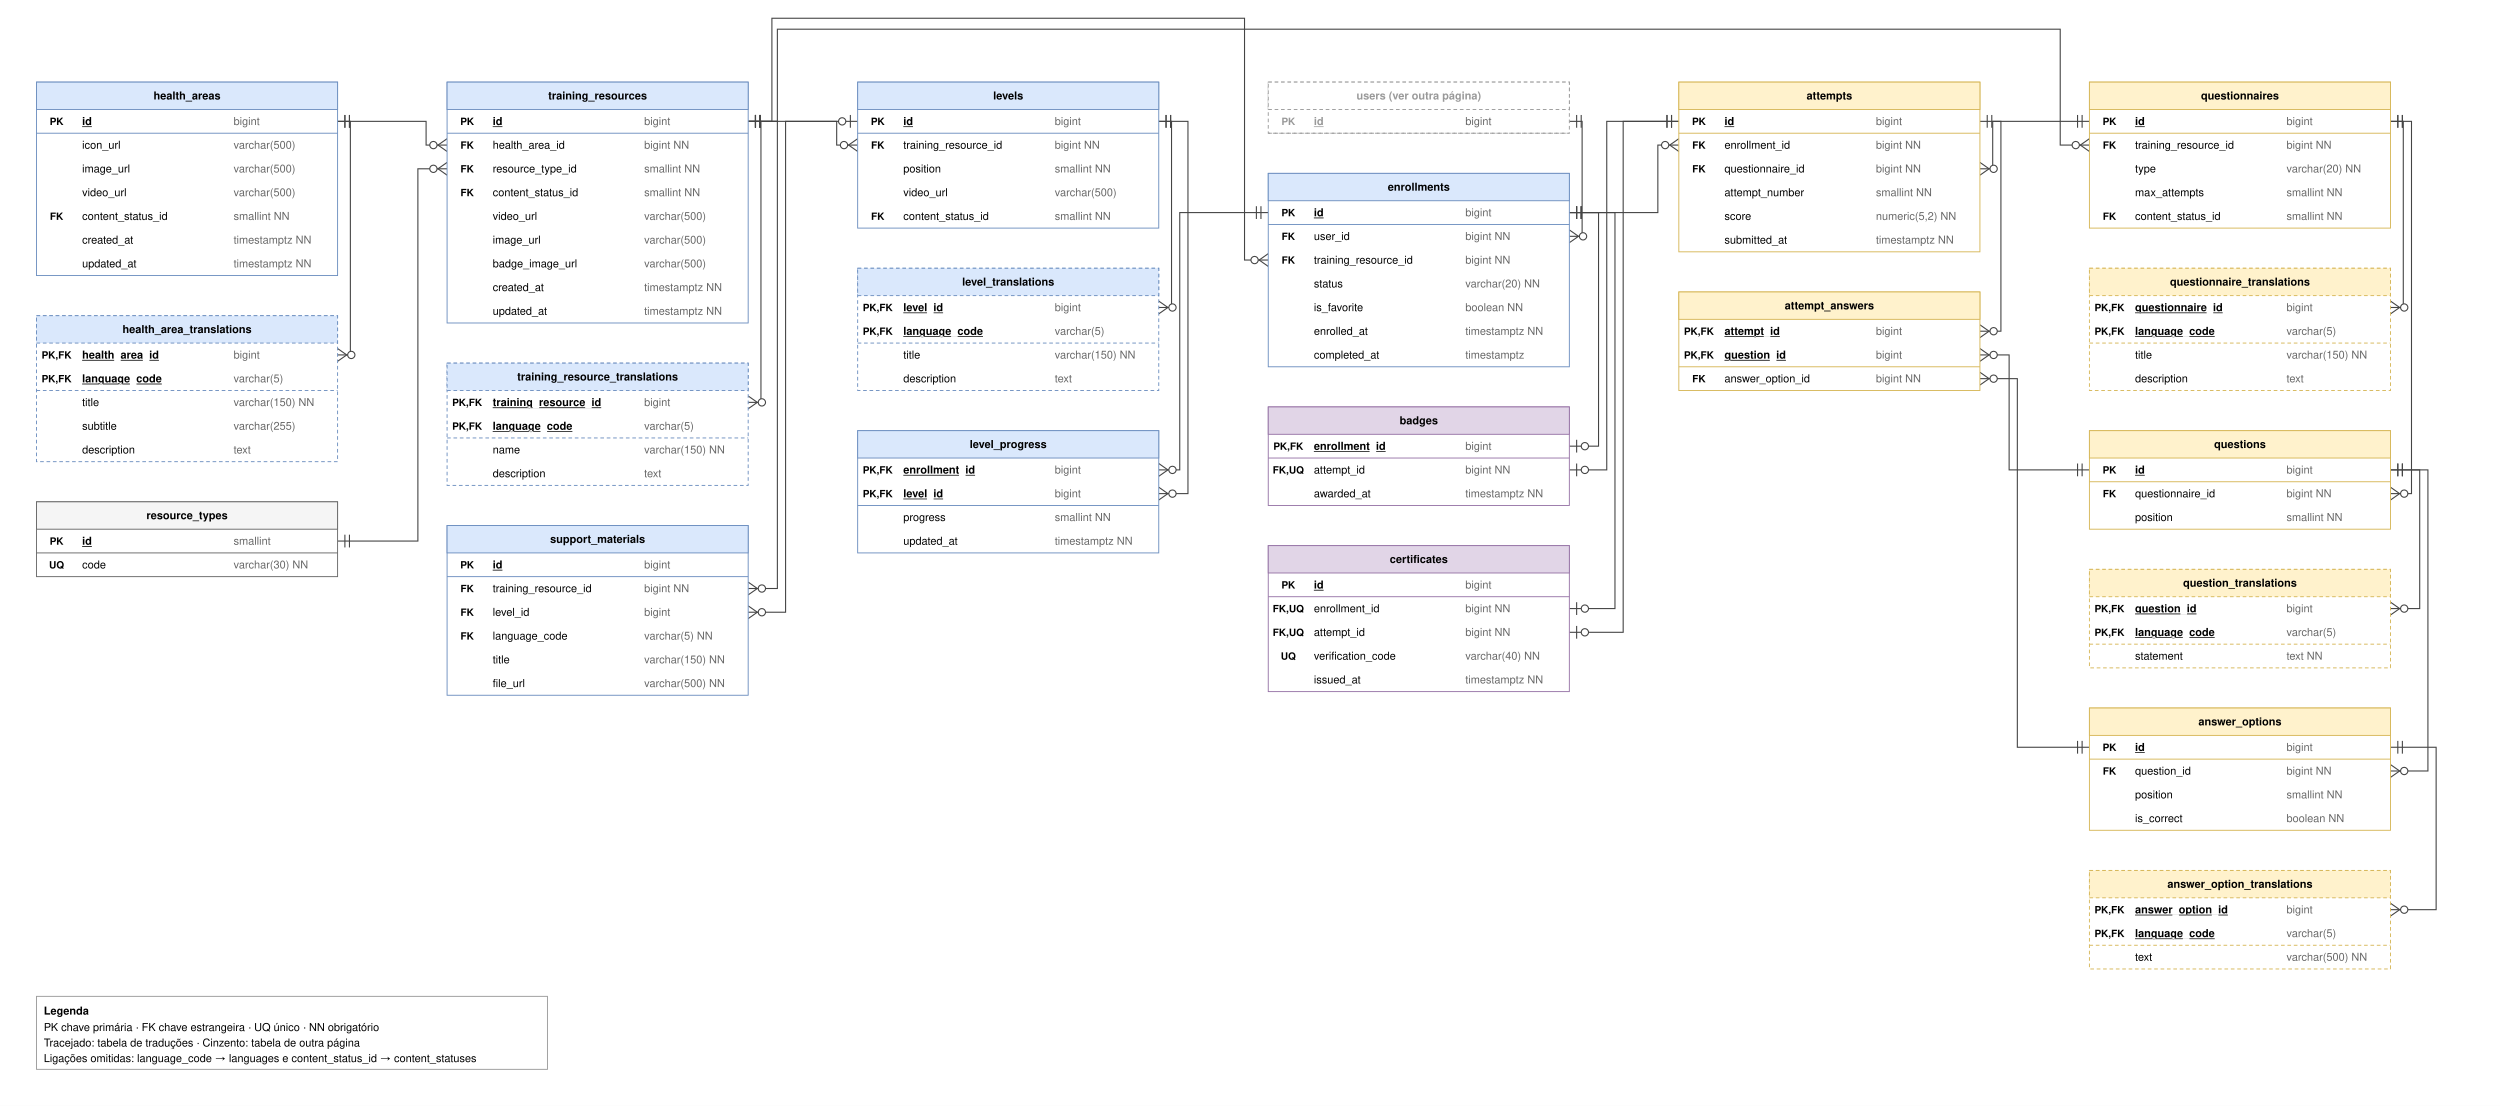
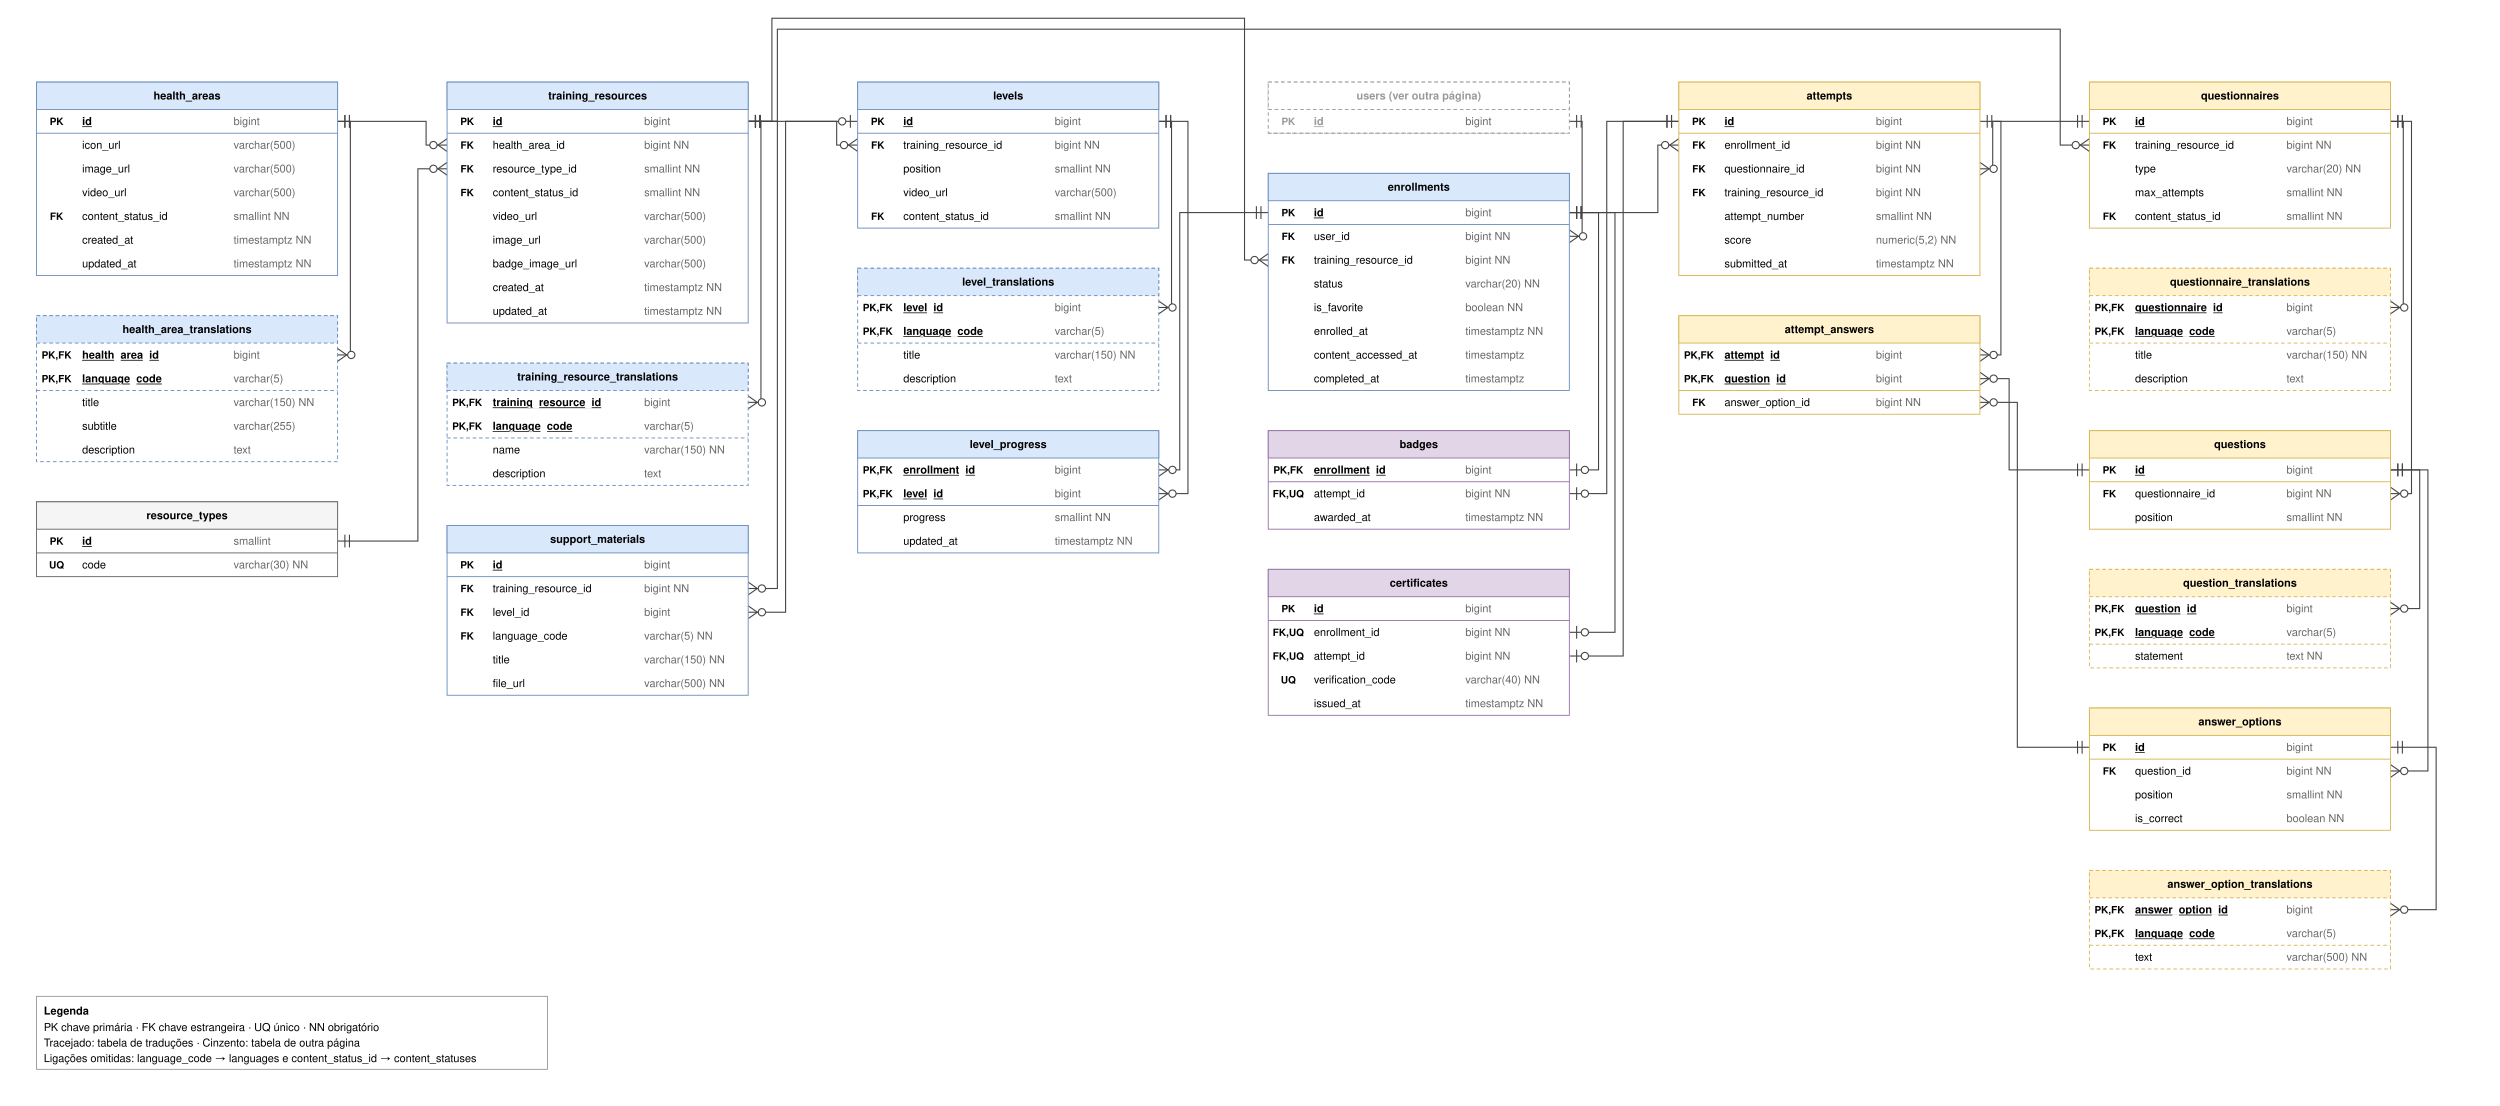
<svg xmlns="http://www.w3.org/2000/svg" width="2740" height="1212" viewBox="0 0 2740 1212" font-family="Helvetica, Arial, sans-serif" font-size="12">
  <style>.h{font-weight:bold;text-anchor:middle}.k{font-weight:bold;font-size:11px;text-anchor:middle}.p{font-weight:bold;text-decoration:underline}.y{fill:#666}.s{fill:#999}</style>
  <rect width="2740" height="1212" fill="#ffffff" />
  <g fill="none" stroke="#444444" stroke-width="1.2">
    <polyline points="370,389.0 384,389.0 384,133.0 370,133.0" />
    <path d="M370,382.0L380,389.0L370,396.0" />
    <circle cx="385" cy="389.0" r="4" fill="#fff" />
    <path d="M378,126.0L378,140.0" />
    <path d="M383,126.0L383,140.0" />
    <polyline points="490,159.0 467,159.0 467,133.0 370,133.0" />
    <path d="M490,152.0L480,159.0L490,166.0" />
    <circle cx="475" cy="159.0" r="4" fill="#fff" />
    <path d="M378,126.0L378,140.0" />
    <path d="M383,126.0L383,140.0" />
    <polyline points="490,185.0 458,185.0 458,593.0 370,593.0" />
    <path d="M490,178.0L480,185.0L490,192.0" />
    <circle cx="475" cy="185.0" r="4" fill="#fff" />
    <path d="M378,586.0L378,600.0" />
    <path d="M383,586.0L383,600.0" />
    <polyline points="820,441.0 834,441.0 834,133.0 820,133.0" />
    <path d="M820,434.0L830,441.0L820,448.0" />
    <circle cx="835" cy="441.0" r="4" fill="#fff" />
    <path d="M828,126.0L828,140.0" />
    <path d="M833,126.0L833,140.0" />
    <polyline points="940,159.0 917,159.0 917,133.0 820,133.0" />
    <path d="M940,152.0L930,159.0L940,166.0" />
    <circle cx="925" cy="159.0" r="4" fill="#fff" />
    <path d="M828,126.0L828,140.0" />
    <path d="M833,126.0L833,140.0" />
    <polyline points="1270,337.0 1284,337.0 1284,133.0 1270,133.0" />
    <path d="M1270,330.0L1280,337.0L1270,344.0" />
    <circle cx="1285" cy="337.0" r="4" fill="#fff" />
    <path d="M1278,126.0L1278,140.0" />
    <path d="M1283,126.0L1283,140.0" />
    <polyline points="820,645.0 852,645.0 852,133.0 820,133.0" />
    <path d="M820,638.0L830,645.0L820,652.0" />
    <circle cx="835" cy="645.0" r="4" fill="#fff" />
    <path d="M828,126.0L828,140.0" />
    <path d="M833,126.0L833,140.0" />
    <polyline points="820,671.0 861,671.0 861,133.0 940,133.0" />
    <path d="M820,664.0L830,671.0L820,678.0" />
    <circle cx="835" cy="671.0" r="4" fill="#fff" />
    <path d="M932,126.0L932,140.0" />
    <circle cx="923" cy="133.0" r="4" fill="#fff" />
    <polyline points="1720,259.0 1734,259.0 1734,133.0 1720,133.0" />
    <path d="M1720,252.0L1730,259.0L1720,266.0" />
    <circle cx="1735" cy="259.0" r="4" fill="#fff" />
    <path d="M1728,126.0L1728,140.0" />
    <path d="M1733,126.0L1733,140.0" />
    <polyline points="1390,285.0 1364,285.0 1364,20 846,20 846,133.0 820,133.0" />
    <path d="M1390,278.0L1380,285.0L1390,292.0" />
    <circle cx="1375" cy="285.0" r="4" fill="#fff" />
    <path d="M828,126.0L828,140.0" />
    <path d="M833,126.0L833,140.0" />
    <polyline points="1270,515.0 1293,515.0 1293,233.0 1390,233.0" />
    <path d="M1270,508.0L1280,515.0L1270,522.0" />
    <circle cx="1285" cy="515.0" r="4" fill="#fff" />
    <path d="M1382,226.0L1382,240.0" />
    <path d="M1377,226.0L1377,240.0" />
    <polyline points="1270,541.0 1302,541.0 1302,133.0 1270,133.0" />
    <path d="M1270,534.0L1280,541.0L1270,548.0" />
    <circle cx="1285" cy="541.0" r="4" fill="#fff" />
    <path d="M1278,126.0L1278,140.0" />
    <path d="M1283,126.0L1283,140.0" />
-     <polyline points="1840,159.0 1817,159.0 1817,233.0 1720,233.0" />
-     <path d="M1840,152.0L1830,159.0L1840,166.0" />
-     <circle cx="1825" cy="159.0" r="4" fill="#fff" />
-     <path d="M1728,226.0L1728,240.0" />
-     <path d="M1733,226.0L1733,240.0" />
    <polyline points="2290,159.0 2258,159.0 2258,32 852,32 852,133.0 820,133.0" />
    <path d="M2290,152.0L2280,159.0L2290,166.0" />
    <circle cx="2275" cy="159.0" r="4" fill="#fff" />
    <path d="M828,126.0L828,140.0" />
    <path d="M833,126.0L833,140.0" />
    <polyline points="2620,337.0 2634,337.0 2634,133.0 2620,133.0" />
    <path d="M2620,330.0L2630,337.0L2620,344.0" />
    <circle cx="2635" cy="337.0" r="4" fill="#fff" />
    <path d="M2628,126.0L2628,140.0" />
    <path d="M2633,126.0L2633,140.0" />
    <polyline points="2620,541.0 2643,541.0 2643,133.0 2620,133.0" />
    <path d="M2620,534.0L2630,541.0L2620,548.0" />
    <circle cx="2635" cy="541.0" r="4" fill="#fff" />
    <path d="M2628,126.0L2628,140.0" />
    <path d="M2633,126.0L2633,140.0" />
    <polyline points="2620,667.0 2652,667.0 2652,515.0 2620,515.0" />
    <path d="M2620,660.0L2630,667.0L2620,674.0" />
    <circle cx="2635" cy="667.0" r="4" fill="#fff" />
    <path d="M2628,508.0L2628,522.0" />
    <path d="M2633,508.0L2633,522.0" />
    <polyline points="2620,845.0 2661,845.0 2661,515.0 2620,515.0" />
    <path d="M2620,838.0L2630,845.0L2620,852.0" />
    <circle cx="2635" cy="845.0" r="4" fill="#fff" />
    <path d="M2628,508.0L2628,522.0" />
    <path d="M2633,508.0L2633,522.0" />
    <polyline points="2620,997.0 2670,997.0 2670,819.0 2620,819.0" />
    <path d="M2620,990.0L2630,997.0L2620,1004.0" />
    <circle cx="2635" cy="997.0" r="4" fill="#fff" />
    <path d="M2628,812.0L2628,826.0" />
    <path d="M2633,812.0L2633,826.0" />
+     <polyline points="1840,159.0 1817,159.0 1817,233.0 1720,233.0" />
+     <path d="M1840,152.0L1830,159.0L1840,166.0" />
+     <circle cx="1825" cy="159.0" r="4" fill="#fff" />
+     <path d="M1728,226.0L1728,240.0" />
+     <path d="M1733,226.0L1733,240.0" />
    <polyline points="2170,185.0 2184,185.0 2184,133.0 2290,133.0" />
    <path d="M2170,178.0L2180,185.0L2170,192.0" />
    <circle cx="2185" cy="185.0" r="4" fill="#fff" />
    <path d="M2282,126.0L2282,140.0" />
    <path d="M2277,126.0L2277,140.0" />
-     <polyline points="2170,363.0 2193,363.0 2193,133.0 2170,133.0" />
-     <path d="M2170,356.0L2180,363.0L2170,370.0" />
-     <circle cx="2185" cy="363.0" r="4" fill="#fff" />
+     <polyline points="2170,389.0 2193,389.0 2193,133.0 2170,133.0" />
+     <path d="M2170,382.0L2180,389.0L2170,396.0" />
+     <circle cx="2185" cy="389.0" r="4" fill="#fff" />
    <path d="M2178,126.0L2178,140.0" />
    <path d="M2183,126.0L2183,140.0" />
-     <polyline points="2170,389.0 2202,389.0 2202,515.0 2290,515.0" />
-     <path d="M2170,382.0L2180,389.0L2170,396.0" />
-     <circle cx="2185" cy="389.0" r="4" fill="#fff" />
+     <polyline points="2170,415.0 2202,415.0 2202,515.0 2290,515.0" />
+     <path d="M2170,408.0L2180,415.0L2170,422.0" />
+     <circle cx="2185" cy="415.0" r="4" fill="#fff" />
    <path d="M2282,508.0L2282,522.0" />
    <path d="M2277,508.0L2277,522.0" />
-     <polyline points="2170,415.0 2211,415.0 2211,819.0 2290,819.0" />
-     <path d="M2170,408.0L2180,415.0L2170,422.0" />
-     <circle cx="2185" cy="415.0" r="4" fill="#fff" />
+     <polyline points="2170,441.0 2211,441.0 2211,819.0 2290,819.0" />
+     <path d="M2170,434.0L2180,441.0L2170,448.0" />
+     <circle cx="2185" cy="441.0" r="4" fill="#fff" />
    <path d="M2282,812.0L2282,826.0" />
    <path d="M2277,812.0L2277,826.0" />
-     <polyline points="1720,489.0 1752,489.0 1752,233.0 1720,233.0" />
-     <path d="M1728,482.0L1728,496.0" />
-     <circle cx="1737" cy="489.0" r="4" fill="#fff" />
+     <polyline points="1720,515.0 1752,515.0 1752,233.0 1720,233.0" />
+     <path d="M1728,508.0L1728,522.0" />
+     <circle cx="1737" cy="515.0" r="4" fill="#fff" />
    <path d="M1728,226.0L1728,240.0" />
    <path d="M1733,226.0L1733,240.0" />
-     <polyline points="1720,515.0 1761,515.0 1761,133.0 1840,133.0" />
-     <path d="M1728,508.0L1728,522.0" />
-     <circle cx="1737" cy="515.0" r="4" fill="#fff" />
+     <polyline points="1720,541.0 1761,541.0 1761,133.0 1840,133.0" />
+     <path d="M1728,534.0L1728,548.0" />
+     <circle cx="1737" cy="541.0" r="4" fill="#fff" />
    <path d="M1832,126.0L1832,140.0" />
    <path d="M1827,126.0L1827,140.0" />
-     <polyline points="1720,667.0 1770,667.0 1770,233.0 1720,233.0" />
-     <path d="M1728,660.0L1728,674.0" />
-     <circle cx="1737" cy="667.0" r="4" fill="#fff" />
+     <polyline points="1720,693.0 1770,693.0 1770,233.0 1720,233.0" />
+     <path d="M1728,686.0L1728,700.0" />
+     <circle cx="1737" cy="693.0" r="4" fill="#fff" />
    <path d="M1728,226.0L1728,240.0" />
    <path d="M1733,226.0L1733,240.0" />
-     <polyline points="1720,693.0 1779,693.0 1779,133.0 1840,133.0" />
-     <path d="M1728,686.0L1728,700.0" />
-     <circle cx="1737" cy="693.0" r="4" fill="#fff" />
+     <polyline points="1720,719.0 1779,719.0 1779,133.0 1840,133.0" />
+     <path d="M1728,712.0L1728,726.0" />
+     <circle cx="1737" cy="719.0" r="4" fill="#fff" />
    <path d="M1832,126.0L1832,140.0" />
    <path d="M1827,126.0L1827,140.0" />
  </g>
  <rect x="40" y="90" width="330" height="212" fill="#ffffff" stroke="#6c8ebf" />
  <rect x="40" y="90" width="330" height="30" fill="#dae8fc" stroke="#6c8ebf" />
  <text x="205.0" y="109" class="h">health_areas</text>
  <line x1="40" y1="146" x2="370" y2="146" stroke="#6c8ebf" />
  <text x="62" y="137" class="k">PK</text>
  <text x="90" y="137" class="p">id</text>
  <text x="256" y="137" class="y">bigint</text>
  <text x="90" y="163">icon_url</text>
  <text x="256" y="163" class="y">varchar(500)</text>
  <text x="90" y="189">image_url</text>
  <text x="256" y="189" class="y">varchar(500)</text>
  <text x="90" y="215">video_url</text>
  <text x="256" y="215" class="y">varchar(500)</text>
  <text x="62" y="241" class="k">FK</text>
  <text x="90" y="241">content_status_id</text>
  <text x="256" y="241" class="y">smallint NN</text>
  <text x="90" y="267">created_at</text>
  <text x="256" y="267" class="y">timestamptz NN</text>
  <text x="90" y="293">updated_at</text>
  <text x="256" y="293" class="y">timestamptz NN</text>
  <rect x="40" y="346" width="330" height="160" fill="#ffffff" stroke="#6c8ebf" stroke-dasharray="4 3" />
  <rect x="40" y="346" width="330" height="30" fill="#dae8fc" stroke="#6c8ebf" stroke-dasharray="4 3" />
  <text x="205.0" y="365" class="h">health_area_translations</text>
  <text x="62" y="393" class="k">PK,FK</text>
  <text x="90" y="393" class="p">health_area_id</text>
  <text x="256" y="393" class="y">bigint</text>
  <line x1="40" y1="428" x2="370" y2="428" stroke="#6c8ebf" stroke-dasharray="4 3" />
  <text x="62" y="419" class="k">PK,FK</text>
  <text x="90" y="419" class="p">language_code</text>
  <text x="256" y="419" class="y">varchar(5)</text>
  <text x="90" y="445">title</text>
  <text x="256" y="445" class="y">varchar(150) NN</text>
  <text x="90" y="471">subtitle</text>
  <text x="256" y="471" class="y">varchar(255)</text>
  <text x="90" y="497">description</text>
  <text x="256" y="497" class="y">text</text>
  <rect x="40" y="550" width="330" height="82" fill="#ffffff" stroke="#666666" />
  <rect x="40" y="550" width="330" height="30" fill="#f5f5f5" stroke="#666666" />
  <text x="205.0" y="569" class="h">resource_types</text>
  <line x1="40" y1="606" x2="370" y2="606" stroke="#666666" />
  <text x="62" y="597" class="k">PK</text>
  <text x="90" y="597" class="p">id</text>
  <text x="256" y="597" class="y">smallint</text>
  <text x="62" y="623" class="k">UQ</text>
  <text x="90" y="623">code</text>
  <text x="256" y="623" class="y">varchar(30) NN</text>
  <rect x="490" y="90" width="330" height="264" fill="#ffffff" stroke="#6c8ebf" />
  <rect x="490" y="90" width="330" height="30" fill="#dae8fc" stroke="#6c8ebf" />
  <text x="655.0" y="109" class="h">training_resources</text>
  <line x1="490" y1="146" x2="820" y2="146" stroke="#6c8ebf" />
  <text x="512" y="137" class="k">PK</text>
  <text x="540" y="137" class="p">id</text>
  <text x="706" y="137" class="y">bigint</text>
  <text x="512" y="163" class="k">FK</text>
  <text x="540" y="163">health_area_id</text>
  <text x="706" y="163" class="y">bigint NN</text>
  <text x="512" y="189" class="k">FK</text>
  <text x="540" y="189">resource_type_id</text>
  <text x="706" y="189" class="y">smallint NN</text>
  <text x="512" y="215" class="k">FK</text>
  <text x="540" y="215">content_status_id</text>
  <text x="706" y="215" class="y">smallint NN</text>
  <text x="540" y="241">video_url</text>
  <text x="706" y="241" class="y">varchar(500)</text>
  <text x="540" y="267">image_url</text>
  <text x="706" y="267" class="y">varchar(500)</text>
  <text x="540" y="293">badge_image_url</text>
  <text x="706" y="293" class="y">varchar(500)</text>
  <text x="540" y="319">created_at</text>
  <text x="706" y="319" class="y">timestamptz NN</text>
  <text x="540" y="345">updated_at</text>
  <text x="706" y="345" class="y">timestamptz NN</text>
  <rect x="490" y="398" width="330" height="134" fill="#ffffff" stroke="#6c8ebf" stroke-dasharray="4 3" />
  <rect x="490" y="398" width="330" height="30" fill="#dae8fc" stroke="#6c8ebf" stroke-dasharray="4 3" />
  <text x="655.0" y="417" class="h">training_resource_translations</text>
  <text x="512" y="445" class="k">PK,FK</text>
  <text x="540" y="445" class="p">training_resource_id</text>
  <text x="706" y="445" class="y">bigint</text>
  <line x1="490" y1="480" x2="820" y2="480" stroke="#6c8ebf" stroke-dasharray="4 3" />
  <text x="512" y="471" class="k">PK,FK</text>
  <text x="540" y="471" class="p">language_code</text>
  <text x="706" y="471" class="y">varchar(5)</text>
  <text x="540" y="497">name</text>
  <text x="706" y="497" class="y">varchar(150) NN</text>
  <text x="540" y="523">description</text>
  <text x="706" y="523" class="y">text</text>
  <rect x="490" y="576" width="330" height="186" fill="#ffffff" stroke="#6c8ebf" />
  <rect x="490" y="576" width="330" height="30" fill="#dae8fc" stroke="#6c8ebf" />
  <text x="655.0" y="595" class="h">support_materials</text>
  <line x1="490" y1="632" x2="820" y2="632" stroke="#6c8ebf" />
  <text x="512" y="623" class="k">PK</text>
  <text x="540" y="623" class="p">id</text>
  <text x="706" y="623" class="y">bigint</text>
  <text x="512" y="649" class="k">FK</text>
  <text x="540" y="649">training_resource_id</text>
  <text x="706" y="649" class="y">bigint NN</text>
  <text x="512" y="675" class="k">FK</text>
  <text x="540" y="675">level_id</text>
  <text x="706" y="675" class="y">bigint</text>
  <text x="512" y="701" class="k">FK</text>
  <text x="540" y="701">language_code</text>
  <text x="706" y="701" class="y">varchar(5) NN</text>
  <text x="540" y="727">title</text>
  <text x="706" y="727" class="y">varchar(150) NN</text>
  <text x="540" y="753">file_url</text>
  <text x="706" y="753" class="y">varchar(500) NN</text>
  <rect x="940" y="90" width="330" height="160" fill="#ffffff" stroke="#6c8ebf" />
  <rect x="940" y="90" width="330" height="30" fill="#dae8fc" stroke="#6c8ebf" />
  <text x="1105.0" y="109" class="h">levels</text>
  <line x1="940" y1="146" x2="1270" y2="146" stroke="#6c8ebf" />
  <text x="962" y="137" class="k">PK</text>
  <text x="990" y="137" class="p">id</text>
  <text x="1156" y="137" class="y">bigint</text>
  <text x="962" y="163" class="k">FK</text>
  <text x="990" y="163">training_resource_id</text>
  <text x="1156" y="163" class="y">bigint NN</text>
  <text x="990" y="189">position</text>
  <text x="1156" y="189" class="y">smallint NN</text>
  <text x="990" y="215">video_url</text>
  <text x="1156" y="215" class="y">varchar(500)</text>
  <text x="962" y="241" class="k">FK</text>
  <text x="990" y="241">content_status_id</text>
  <text x="1156" y="241" class="y">smallint NN</text>
  <rect x="940" y="294" width="330" height="134" fill="#ffffff" stroke="#6c8ebf" stroke-dasharray="4 3" />
  <rect x="940" y="294" width="330" height="30" fill="#dae8fc" stroke="#6c8ebf" stroke-dasharray="4 3" />
  <text x="1105.0" y="313" class="h">level_translations</text>
  <text x="962" y="341" class="k">PK,FK</text>
  <text x="990" y="341" class="p">level_id</text>
  <text x="1156" y="341" class="y">bigint</text>
  <line x1="940" y1="376" x2="1270" y2="376" stroke="#6c8ebf" stroke-dasharray="4 3" />
  <text x="962" y="367" class="k">PK,FK</text>
  <text x="990" y="367" class="p">language_code</text>
  <text x="1156" y="367" class="y">varchar(5)</text>
  <text x="990" y="393">title</text>
  <text x="1156" y="393" class="y">varchar(150) NN</text>
  <text x="990" y="419">description</text>
  <text x="1156" y="419" class="y">text</text>
  <rect x="940" y="472" width="330" height="134" fill="#ffffff" stroke="#6c8ebf" />
  <rect x="940" y="472" width="330" height="30" fill="#dae8fc" stroke="#6c8ebf" />
  <text x="1105.0" y="491" class="h">level_progress</text>
  <text x="962" y="519" class="k">PK,FK</text>
  <text x="990" y="519" class="p">enrollment_id</text>
  <text x="1156" y="519" class="y">bigint</text>
  <line x1="940" y1="554" x2="1270" y2="554" stroke="#6c8ebf" />
  <text x="962" y="545" class="k">PK,FK</text>
  <text x="990" y="545" class="p">level_id</text>
  <text x="1156" y="545" class="y">bigint</text>
  <text x="990" y="571">progress</text>
  <text x="1156" y="571" class="y">smallint NN</text>
  <text x="990" y="597">updated_at</text>
  <text x="1156" y="597" class="y">timestamptz NN</text>
  <rect x="1390" y="90" width="330" height="56" fill="#ffffff" stroke="#999999" stroke-dasharray="4 3" />
  <rect x="1390" y="90" width="330" height="30" fill="#ffffff" stroke="#999999" stroke-dasharray="4 3" />
  <text x="1555.0" y="109" class="h s">users (ver outra página)</text>
  <line x1="1390" y1="146" x2="1720" y2="146" stroke="#999999" stroke-dasharray="4 3" />
  <text x="1412" y="137" class="k s">PK</text>
  <text x="1440" y="137" class="p s">id</text>
  <text x="1606" y="137" class="y">bigint</text>
-   <rect x="1390" y="190" width="330" height="212" fill="#ffffff" stroke="#6c8ebf" />
+   <rect x="1390" y="190" width="330" height="238" fill="#ffffff" stroke="#6c8ebf" />
  <rect x="1390" y="190" width="330" height="30" fill="#dae8fc" stroke="#6c8ebf" />
  <text x="1555.0" y="209" class="h">enrollments</text>
  <line x1="1390" y1="246" x2="1720" y2="246" stroke="#6c8ebf" />
  <text x="1412" y="237" class="k">PK</text>
  <text x="1440" y="237" class="p">id</text>
  <text x="1606" y="237" class="y">bigint</text>
  <text x="1412" y="263" class="k">FK</text>
  <text x="1440" y="263">user_id</text>
  <text x="1606" y="263" class="y">bigint NN</text>
  <text x="1412" y="289" class="k">FK</text>
  <text x="1440" y="289">training_resource_id</text>
  <text x="1606" y="289" class="y">bigint NN</text>
  <text x="1440" y="315">status</text>
  <text x="1606" y="315" class="y">varchar(20) NN</text>
  <text x="1440" y="341">is_favorite</text>
  <text x="1606" y="341" class="y">boolean NN</text>
  <text x="1440" y="367">enrolled_at</text>
  <text x="1606" y="367" class="y">timestamptz NN</text>
-   <text x="1440" y="393">completed_at</text>
+   <text x="1440" y="393">content_accessed_at</text>
  <text x="1606" y="393" class="y">timestamptz</text>
-   <rect x="1390" y="446" width="330" height="108" fill="#ffffff" stroke="#9673a6" />
-   <rect x="1390" y="446" width="330" height="30" fill="#e1d5e7" stroke="#9673a6" />
-   <text x="1555.0" y="465" class="h">badges</text>
-   <line x1="1390" y1="502" x2="1720" y2="502" stroke="#9673a6" />
-   <text x="1412" y="493" class="k">PK,FK</text>
-   <text x="1440" y="493" class="p">enrollment_id</text>
-   <text x="1606" y="493" class="y">bigint</text>
-   <text x="1412" y="519" class="k">FK,UQ</text>
-   <text x="1440" y="519">attempt_id</text>
-   <text x="1606" y="519" class="y">bigint NN</text>
-   <text x="1440" y="545">awarded_at</text>
-   <text x="1606" y="545" class="y">timestamptz NN</text>
-   <rect x="1390" y="598" width="330" height="160" fill="#ffffff" stroke="#9673a6" />
-   <rect x="1390" y="598" width="330" height="30" fill="#e1d5e7" stroke="#9673a6" />
-   <text x="1555.0" y="617" class="h">certificates</text>
-   <line x1="1390" y1="654" x2="1720" y2="654" stroke="#9673a6" />
-   <text x="1412" y="645" class="k">PK</text>
-   <text x="1440" y="645" class="p">id</text>
-   <text x="1606" y="645" class="y">bigint</text>
-   <text x="1412" y="671" class="k">FK,UQ</text>
-   <text x="1440" y="671">enrollment_id</text>
-   <text x="1606" y="671" class="y">bigint NN</text>
+   <text x="1440" y="419">completed_at</text>
+   <text x="1606" y="419" class="y">timestamptz</text>
+   <rect x="1390" y="472" width="330" height="108" fill="#ffffff" stroke="#9673a6" />
+   <rect x="1390" y="472" width="330" height="30" fill="#e1d5e7" stroke="#9673a6" />
+   <text x="1555.0" y="491" class="h">badges</text>
+   <line x1="1390" y1="528" x2="1720" y2="528" stroke="#9673a6" />
+   <text x="1412" y="519" class="k">PK,FK</text>
+   <text x="1440" y="519" class="p">enrollment_id</text>
+   <text x="1606" y="519" class="y">bigint</text>
+   <text x="1412" y="545" class="k">FK,UQ</text>
+   <text x="1440" y="545">attempt_id</text>
+   <text x="1606" y="545" class="y">bigint NN</text>
+   <text x="1440" y="571">awarded_at</text>
+   <text x="1606" y="571" class="y">timestamptz NN</text>
+   <rect x="1390" y="624" width="330" height="160" fill="#ffffff" stroke="#9673a6" />
+   <rect x="1390" y="624" width="330" height="30" fill="#e1d5e7" stroke="#9673a6" />
+   <text x="1555.0" y="643" class="h">certificates</text>
+   <line x1="1390" y1="680" x2="1720" y2="680" stroke="#9673a6" />
+   <text x="1412" y="671" class="k">PK</text>
+   <text x="1440" y="671" class="p">id</text>
+   <text x="1606" y="671" class="y">bigint</text>
  <text x="1412" y="697" class="k">FK,UQ</text>
-   <text x="1440" y="697">attempt_id</text>
+   <text x="1440" y="697">enrollment_id</text>
  <text x="1606" y="697" class="y">bigint NN</text>
-   <text x="1412" y="723" class="k">UQ</text>
-   <text x="1440" y="723">verification_code</text>
-   <text x="1606" y="723" class="y">varchar(40) NN</text>
-   <text x="1440" y="749">issued_at</text>
-   <text x="1606" y="749" class="y">timestamptz NN</text>
-   <rect x="1840" y="90" width="330" height="186" fill="#ffffff" stroke="#d6b656" />
+   <text x="1412" y="723" class="k">FK,UQ</text>
+   <text x="1440" y="723">attempt_id</text>
+   <text x="1606" y="723" class="y">bigint NN</text>
+   <text x="1412" y="749" class="k">UQ</text>
+   <text x="1440" y="749">verification_code</text>
+   <text x="1606" y="749" class="y">varchar(40) NN</text>
+   <text x="1440" y="775">issued_at</text>
+   <text x="1606" y="775" class="y">timestamptz NN</text>
+   <rect x="1840" y="90" width="330" height="212" fill="#ffffff" stroke="#d6b656" />
  <rect x="1840" y="90" width="330" height="30" fill="#fff2cc" stroke="#d6b656" />
  <text x="2005.0" y="109" class="h">attempts</text>
  <line x1="1840" y1="146" x2="2170" y2="146" stroke="#d6b656" />
  <text x="1862" y="137" class="k">PK</text>
  <text x="1890" y="137" class="p">id</text>
  <text x="2056" y="137" class="y">bigint</text>
  <text x="1862" y="163" class="k">FK</text>
  <text x="1890" y="163">enrollment_id</text>
  <text x="2056" y="163" class="y">bigint NN</text>
  <text x="1862" y="189" class="k">FK</text>
  <text x="1890" y="189">questionnaire_id</text>
  <text x="2056" y="189" class="y">bigint NN</text>
-   <text x="1890" y="215">attempt_number</text>
-   <text x="2056" y="215" class="y">smallint NN</text>
-   <text x="1890" y="241">score</text>
-   <text x="2056" y="241" class="y">numeric(5,2) NN</text>
-   <text x="1890" y="267">submitted_at</text>
-   <text x="2056" y="267" class="y">timestamptz NN</text>
-   <rect x="1840" y="320" width="330" height="108" fill="#ffffff" stroke="#d6b656" />
-   <rect x="1840" y="320" width="330" height="30" fill="#fff2cc" stroke="#d6b656" />
-   <text x="2005.0" y="339" class="h">attempt_answers</text>
-   <text x="1862" y="367" class="k">PK,FK</text>
-   <text x="1890" y="367" class="p">attempt_id</text>
-   <text x="2056" y="367" class="y">bigint</text>
-   <line x1="1840" y1="402" x2="2170" y2="402" stroke="#d6b656" />
+   <text x="1862" y="215" class="k">FK</text>
+   <text x="1890" y="215">training_resource_id</text>
+   <text x="2056" y="215" class="y">bigint NN</text>
+   <text x="1890" y="241">attempt_number</text>
+   <text x="2056" y="241" class="y">smallint NN</text>
+   <text x="1890" y="267">score</text>
+   <text x="2056" y="267" class="y">numeric(5,2) NN</text>
+   <text x="1890" y="293">submitted_at</text>
+   <text x="2056" y="293" class="y">timestamptz NN</text>
+   <rect x="1840" y="346" width="330" height="108" fill="#ffffff" stroke="#d6b656" />
+   <rect x="1840" y="346" width="330" height="30" fill="#fff2cc" stroke="#d6b656" />
+   <text x="2005.0" y="365" class="h">attempt_answers</text>
  <text x="1862" y="393" class="k">PK,FK</text>
-   <text x="1890" y="393" class="p">question_id</text>
+   <text x="1890" y="393" class="p">attempt_id</text>
  <text x="2056" y="393" class="y">bigint</text>
-   <text x="1862" y="419" class="k">FK</text>
-   <text x="1890" y="419">answer_option_id</text>
-   <text x="2056" y="419" class="y">bigint NN</text>
+   <line x1="1840" y1="428" x2="2170" y2="428" stroke="#d6b656" />
+   <text x="1862" y="419" class="k">PK,FK</text>
+   <text x="1890" y="419" class="p">question_id</text>
+   <text x="2056" y="419" class="y">bigint</text>
+   <text x="1862" y="445" class="k">FK</text>
+   <text x="1890" y="445">answer_option_id</text>
+   <text x="2056" y="445" class="y">bigint NN</text>
  <rect x="2290" y="90" width="330" height="160" fill="#ffffff" stroke="#d6b656" />
  <rect x="2290" y="90" width="330" height="30" fill="#fff2cc" stroke="#d6b656" />
  <text x="2455.0" y="109" class="h">questionnaires</text>
  <line x1="2290" y1="146" x2="2620" y2="146" stroke="#d6b656" />
  <text x="2312" y="137" class="k">PK</text>
  <text x="2340" y="137" class="p">id</text>
  <text x="2506" y="137" class="y">bigint</text>
  <text x="2312" y="163" class="k">FK</text>
  <text x="2340" y="163">training_resource_id</text>
  <text x="2506" y="163" class="y">bigint NN</text>
  <text x="2340" y="189">type</text>
  <text x="2506" y="189" class="y">varchar(20) NN</text>
  <text x="2340" y="215">max_attempts</text>
  <text x="2506" y="215" class="y">smallint NN</text>
  <text x="2312" y="241" class="k">FK</text>
  <text x="2340" y="241">content_status_id</text>
  <text x="2506" y="241" class="y">smallint NN</text>
  <rect x="2290" y="294" width="330" height="134" fill="#ffffff" stroke="#d6b656" stroke-dasharray="4 3" />
  <rect x="2290" y="294" width="330" height="30" fill="#fff2cc" stroke="#d6b656" stroke-dasharray="4 3" />
  <text x="2455.0" y="313" class="h">questionnaire_translations</text>
  <text x="2312" y="341" class="k">PK,FK</text>
  <text x="2340" y="341" class="p">questionnaire_id</text>
  <text x="2506" y="341" class="y">bigint</text>
  <line x1="2290" y1="376" x2="2620" y2="376" stroke="#d6b656" stroke-dasharray="4 3" />
  <text x="2312" y="367" class="k">PK,FK</text>
  <text x="2340" y="367" class="p">language_code</text>
  <text x="2506" y="367" class="y">varchar(5)</text>
  <text x="2340" y="393">title</text>
  <text x="2506" y="393" class="y">varchar(150) NN</text>
  <text x="2340" y="419">description</text>
  <text x="2506" y="419" class="y">text</text>
  <rect x="2290" y="472" width="330" height="108" fill="#ffffff" stroke="#d6b656" />
  <rect x="2290" y="472" width="330" height="30" fill="#fff2cc" stroke="#d6b656" />
  <text x="2455.0" y="491" class="h">questions</text>
  <line x1="2290" y1="528" x2="2620" y2="528" stroke="#d6b656" />
  <text x="2312" y="519" class="k">PK</text>
  <text x="2340" y="519" class="p">id</text>
  <text x="2506" y="519" class="y">bigint</text>
  <text x="2312" y="545" class="k">FK</text>
  <text x="2340" y="545">questionnaire_id</text>
  <text x="2506" y="545" class="y">bigint NN</text>
  <text x="2340" y="571">position</text>
  <text x="2506" y="571" class="y">smallint NN</text>
  <rect x="2290" y="624" width="330" height="108" fill="#ffffff" stroke="#d6b656" stroke-dasharray="4 3" />
  <rect x="2290" y="624" width="330" height="30" fill="#fff2cc" stroke="#d6b656" stroke-dasharray="4 3" />
  <text x="2455.0" y="643" class="h">question_translations</text>
  <text x="2312" y="671" class="k">PK,FK</text>
  <text x="2340" y="671" class="p">question_id</text>
  <text x="2506" y="671" class="y">bigint</text>
  <line x1="2290" y1="706" x2="2620" y2="706" stroke="#d6b656" stroke-dasharray="4 3" />
  <text x="2312" y="697" class="k">PK,FK</text>
  <text x="2340" y="697" class="p">language_code</text>
  <text x="2506" y="697" class="y">varchar(5)</text>
  <text x="2340" y="723">statement</text>
  <text x="2506" y="723" class="y">text NN</text>
  <rect x="2290" y="776" width="330" height="134" fill="#ffffff" stroke="#d6b656" />
  <rect x="2290" y="776" width="330" height="30" fill="#fff2cc" stroke="#d6b656" />
  <text x="2455.0" y="795" class="h">answer_options</text>
  <line x1="2290" y1="832" x2="2620" y2="832" stroke="#d6b656" />
  <text x="2312" y="823" class="k">PK</text>
  <text x="2340" y="823" class="p">id</text>
  <text x="2506" y="823" class="y">bigint</text>
  <text x="2312" y="849" class="k">FK</text>
  <text x="2340" y="849">question_id</text>
  <text x="2506" y="849" class="y">bigint NN</text>
  <text x="2340" y="875">position</text>
  <text x="2506" y="875" class="y">smallint NN</text>
  <text x="2340" y="901">is_correct</text>
  <text x="2506" y="901" class="y">boolean NN</text>
  <rect x="2290" y="954" width="330" height="108" fill="#ffffff" stroke="#d6b656" stroke-dasharray="4 3" />
  <rect x="2290" y="954" width="330" height="30" fill="#fff2cc" stroke="#d6b656" stroke-dasharray="4 3" />
  <text x="2455.0" y="973" class="h">answer_option_translations</text>
  <text x="2312" y="1001" class="k">PK,FK</text>
  <text x="2340" y="1001" class="p">answer_option_id</text>
  <text x="2506" y="1001" class="y">bigint</text>
  <line x1="2290" y1="1036" x2="2620" y2="1036" stroke="#d6b656" stroke-dasharray="4 3" />
  <text x="2312" y="1027" class="k">PK,FK</text>
  <text x="2340" y="1027" class="p">language_code</text>
  <text x="2506" y="1027" class="y">varchar(5)</text>
  <text x="2340" y="1053">text</text>
  <text x="2506" y="1053" class="y">varchar(500) NN</text>
  <rect x="40" y="1092" width="560" height="80" fill="#ffffff" stroke="#999999" />
  <text x="48" y="1112" font-weight="bold">Legenda</text>
  <text x="48" y="1130">PK chave primária · FK chave estrangeira · UQ único · NN obrigatório</text>
  <text x="48" y="1147">Tracejado: tabela de traduções · Cinzento: tabela de outra página</text>
  <text x="48" y="1164">Ligações omitidas: language_code → languages e content_status_id → content_statuses</text>
</svg>
